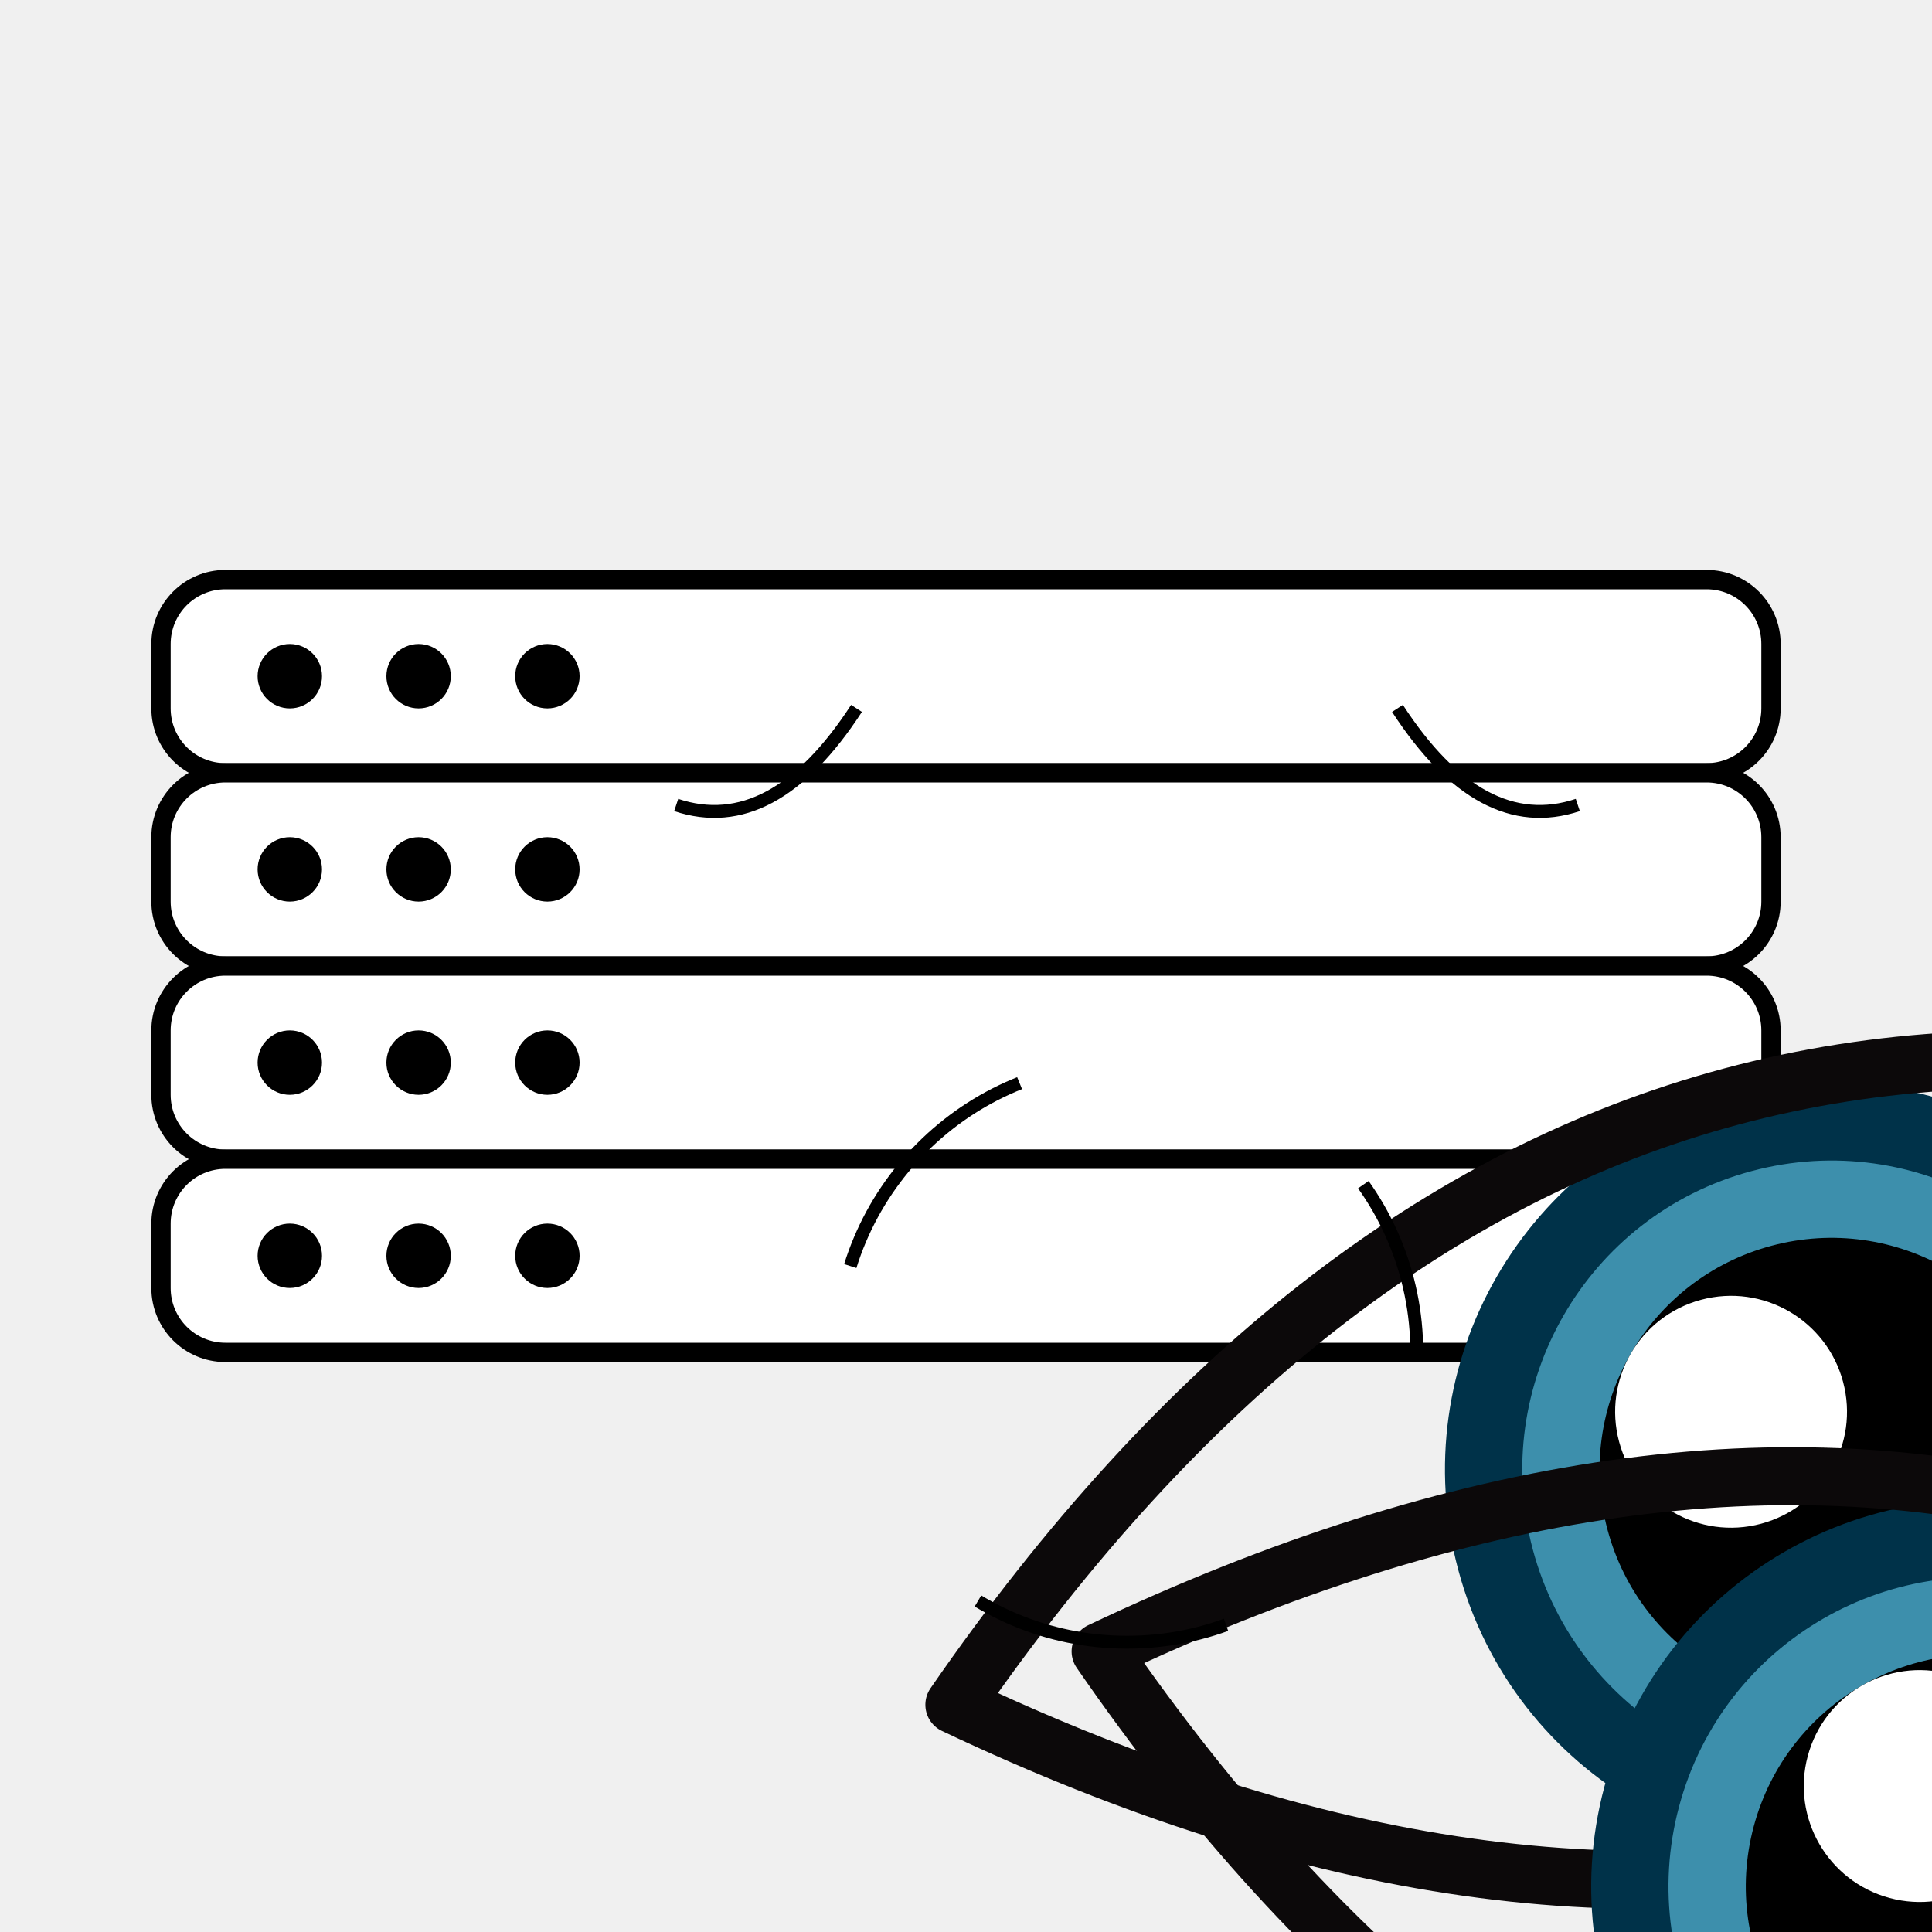
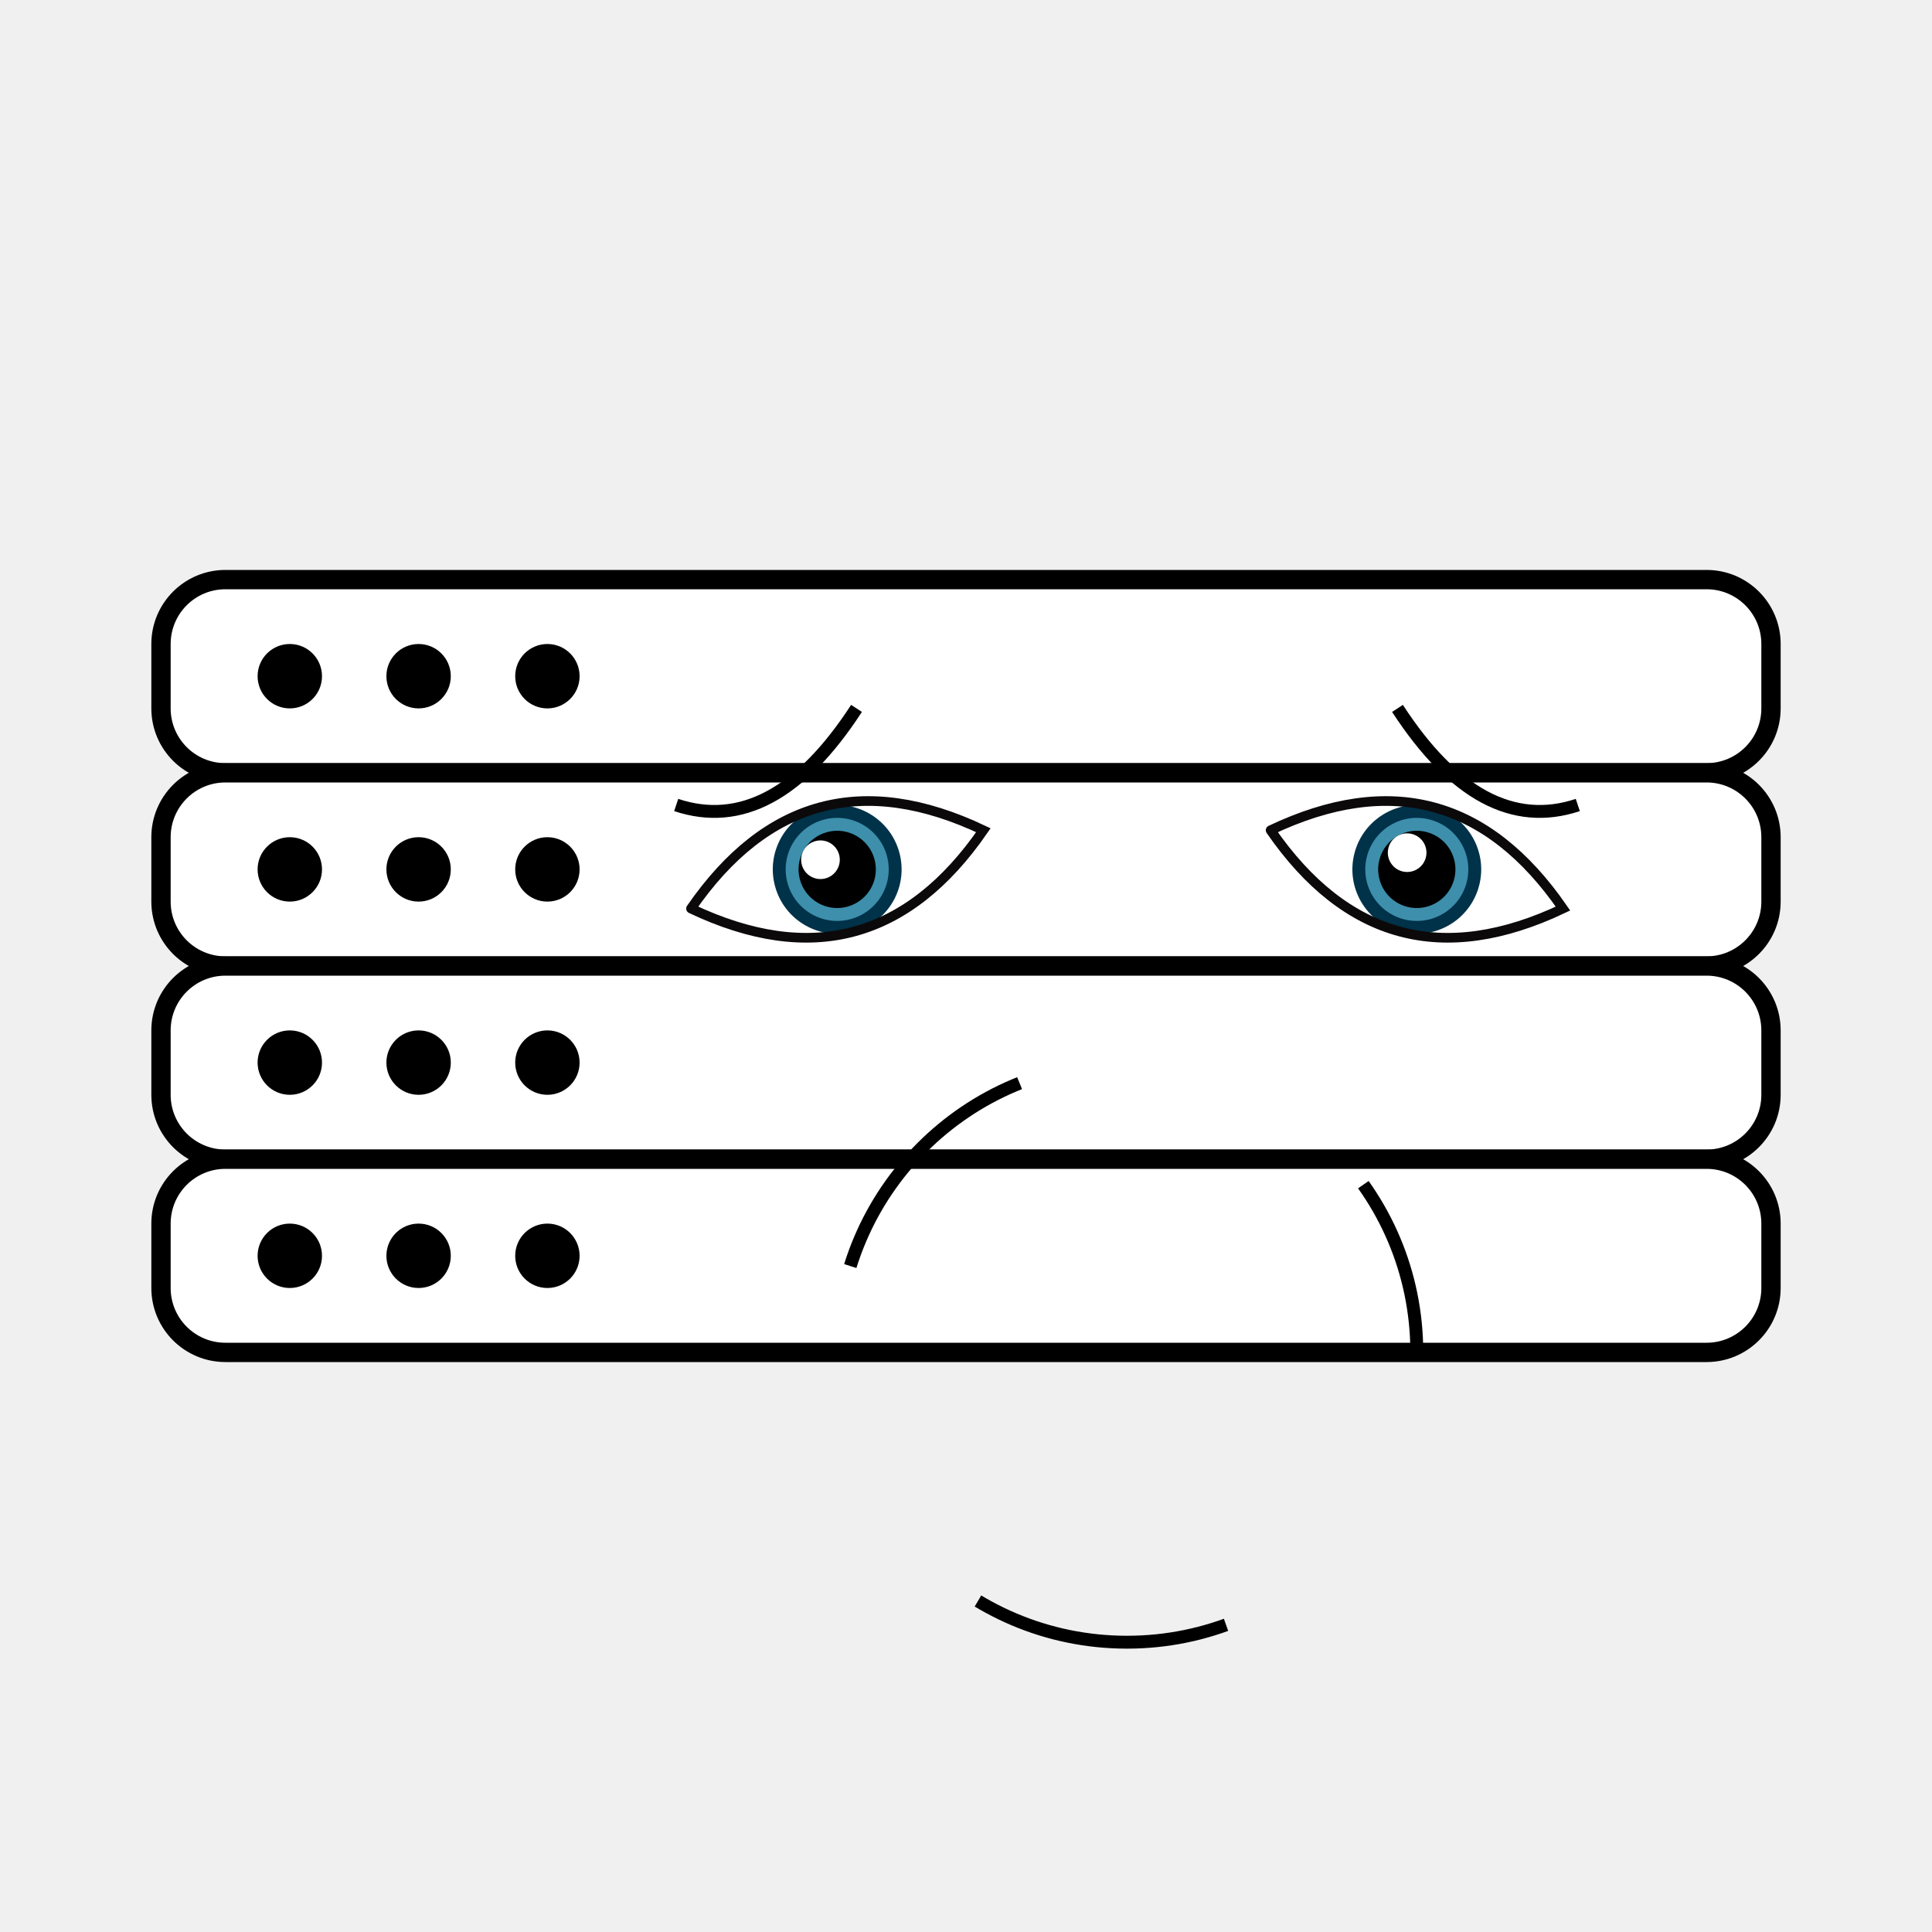
<svg xmlns="http://www.w3.org/2000/svg" version="1.1" width="300" height="300" viewBox="0 0 300 300">
  <rect x="25" y="90" rx="10" ry="10" width="250" height="30" fill="white" stroke="black" stroke-width="3" />
  <circle cx="45" cy="105" r="5" />
  <circle cx="65" cy="105" r="5" />
  <circle cx="85" cy="105" r="5" />
  <rect x="25" y="120" rx="10" ry="10" width="250" height="30" fill="white" stroke="black" stroke-width="3" />
  <circle cx="45" cy="135" r="5" />
  <circle cx="65" cy="135" r="5" />
  <circle cx="85" cy="135" r="5" />
  <rect x="25" y="150" rx="10" ry="10" width="250" height="30" fill="white" stroke="black" stroke-width="3" />
  <circle cx="45" cy="165" r="5" />
  <circle cx="65" cy="165" r="5" />
  <circle cx="85" cy="165" r="5" />
  <rect x="25" y="180" rx="10" ry="10" width="250" height="30" fill="white" stroke="black" stroke-width="3" />
  <circle cx="45" cy="195" r="5" />
  <circle cx="65" cy="195" r="5" />
  <circle cx="85" cy="195" r="5" />
  <symbol id="eye" width="50" height="40" viewBox="0 0 50 40">
    <circle cx="25" cy="20" r="10" fill="#003249" />
    <circle cx="25" cy="20" r="8" fill="#3d8fac" />
    <circle cx="25" cy="20" r="6" fill="black" />
    <circle cx="22.879" cy="17.879" r="3" fill="white" />
    <path d="     M 1.5,20     Q 25,0  48.5,20     Q 25,40 1.5,20     " fill="none" stroke="#0c090a" stroke-width="1.5" stroke-linecap="round" />
  </symbol>
-   <use href="#eye" x="105" y="115" transform="rotate(-15,130,135)" />
-   <use href="#eye" x="195" y="115" transform="rotate(15,220,135)" />
+   <use href="#eye" x="105" y="115" width="50" height="40" transform="rotate(-15,130,135)" />
+   <use href="#eye" x="195" y="115" width="50" height="40" transform="rotate(15,220,135)" />
  <circle cx="175" cy="210" r="45" fill="none" stroke="black" stroke-width="2" pathLength="100" stroke-dasharray="0 55 40 5" />
  <symbol id="eyebrow" width="30" height="30" viewBox="0 0 30 30">
    <path d="     M 0,25     Q 15,30 28,10    " fill="none" stroke="black" stroke-width="2" />
  </symbol>
  <path d="    M 105,125    Q 120,130 133,110   " fill="none" stroke="black" stroke-width="2" />
  <path d="    M 245,125    Q 230,130 217,110   " fill="none" stroke="black" stroke-width="2" />
  <use href="#eyebrow" x="200" y="100" style="transform:rotateY(90deg);backface-visibility:visible;transform-origin:215px 115px" />
</svg>
